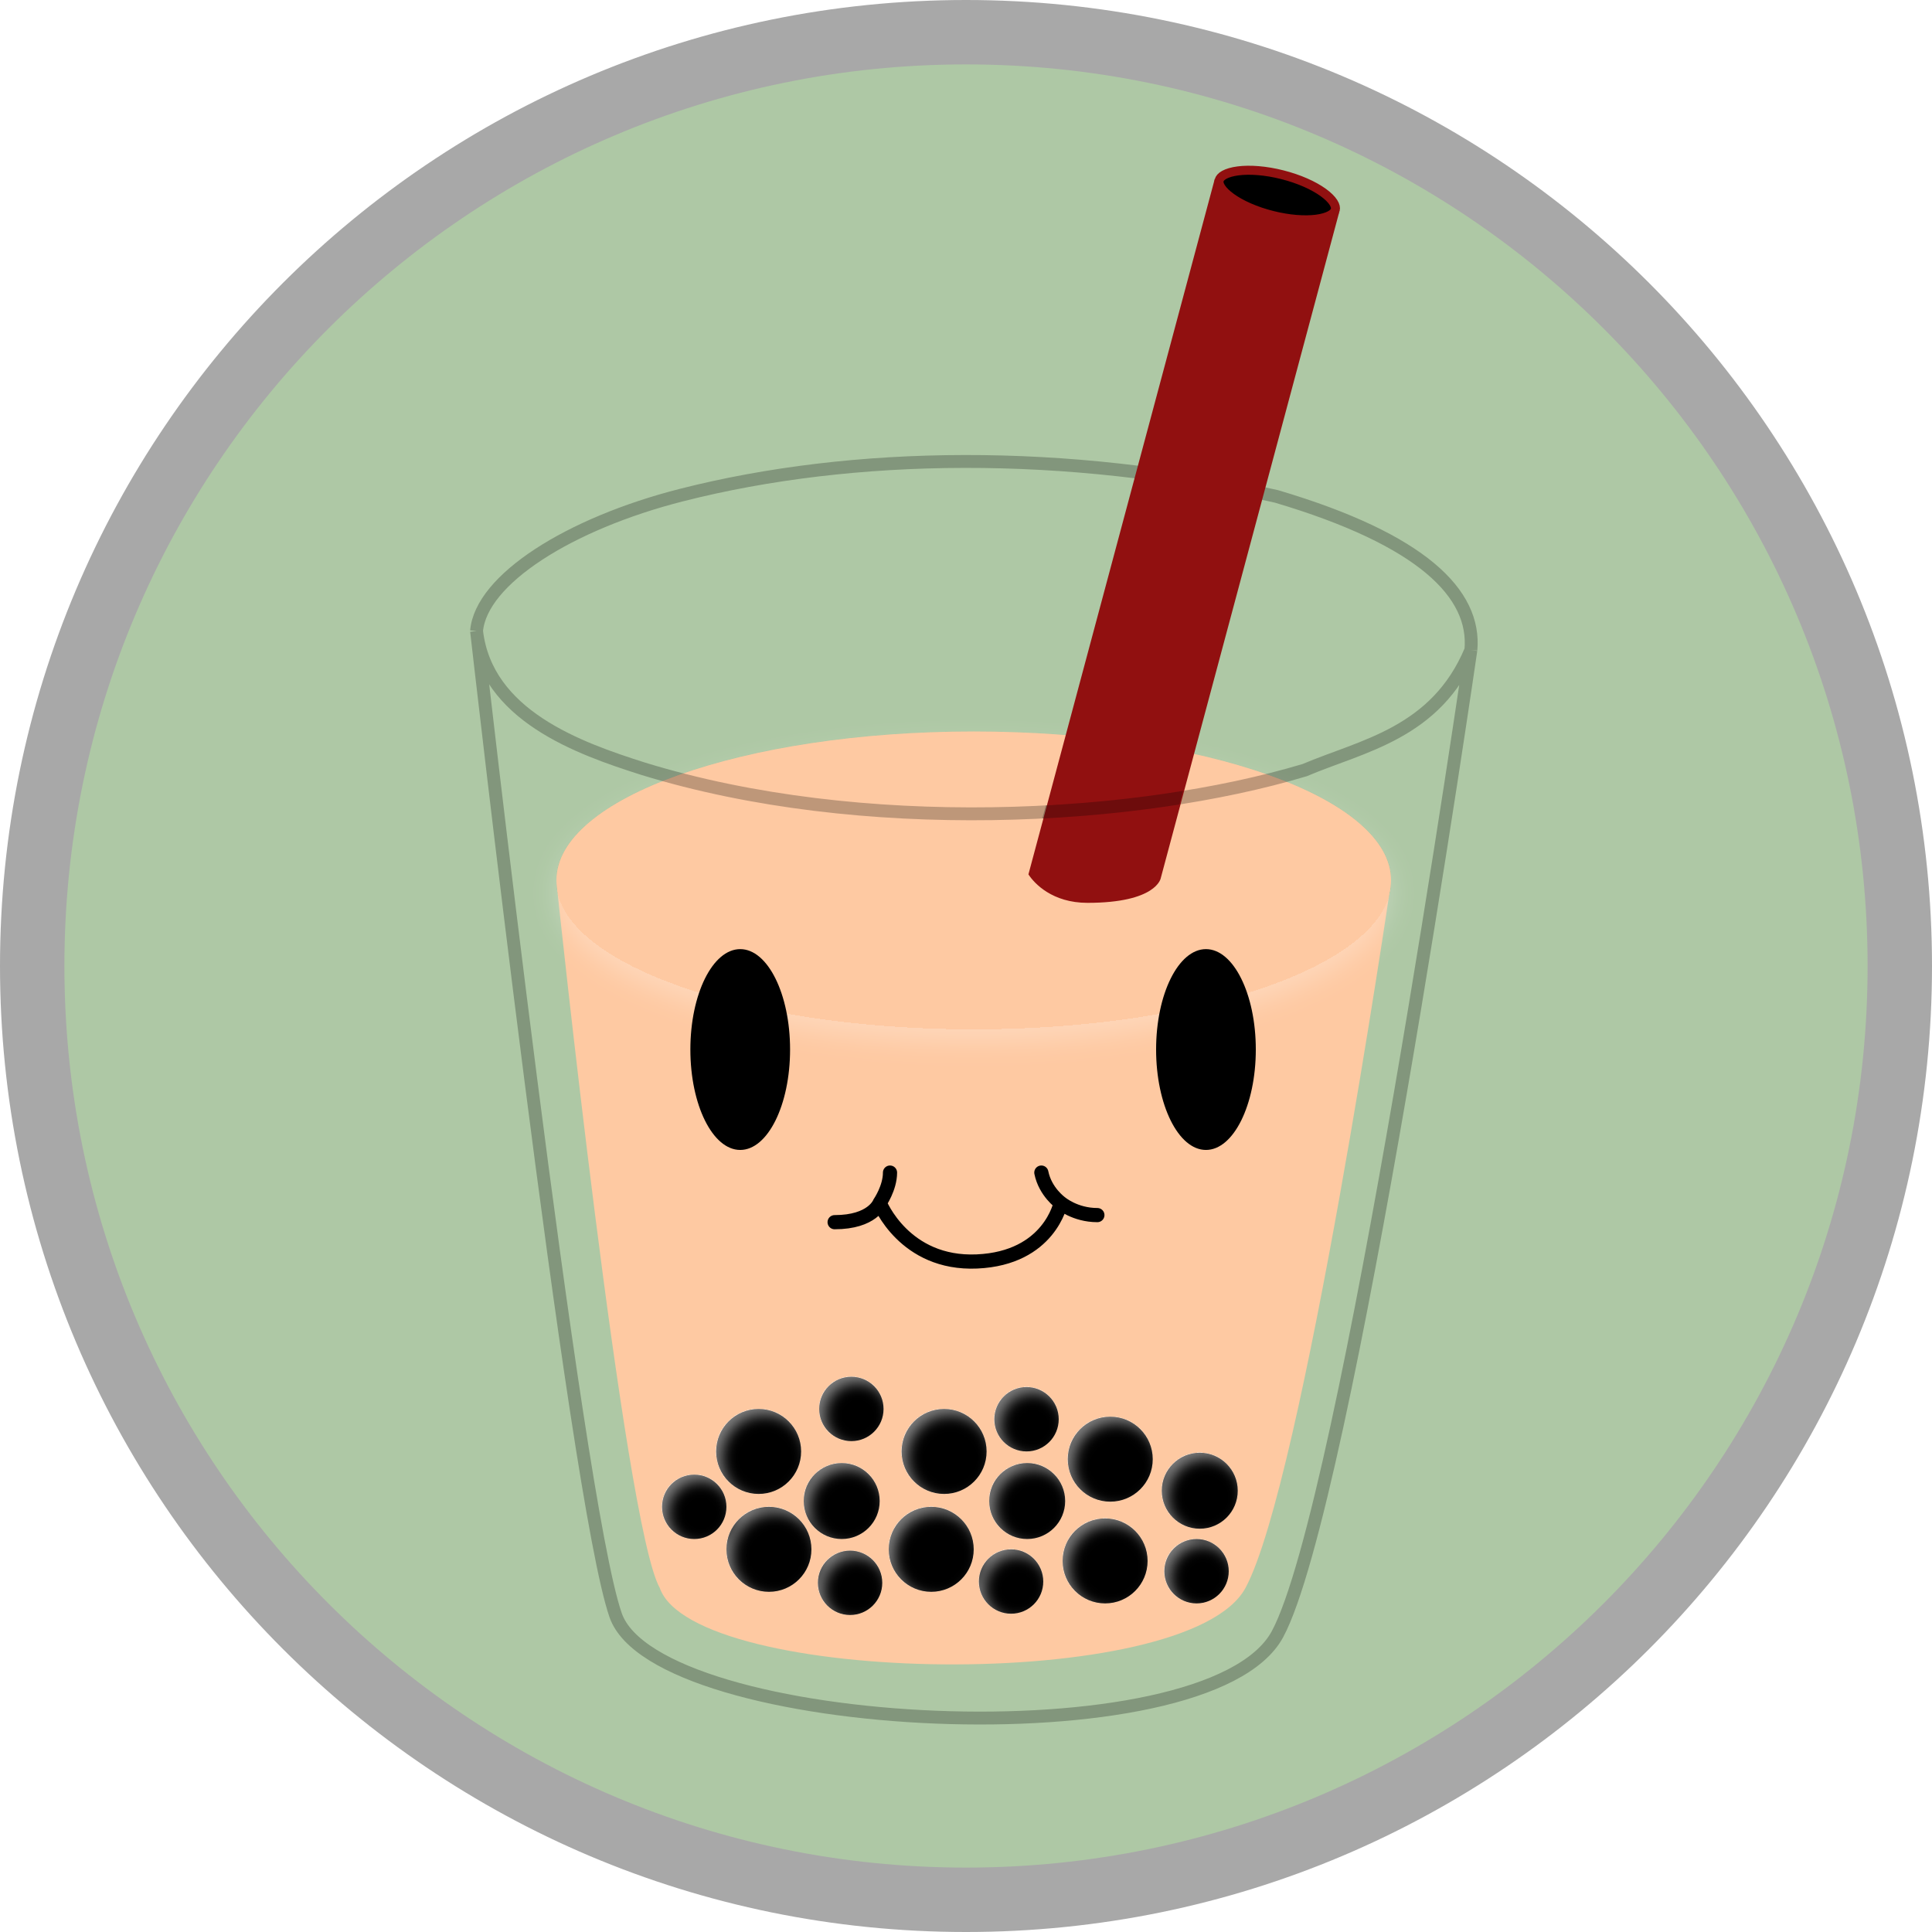
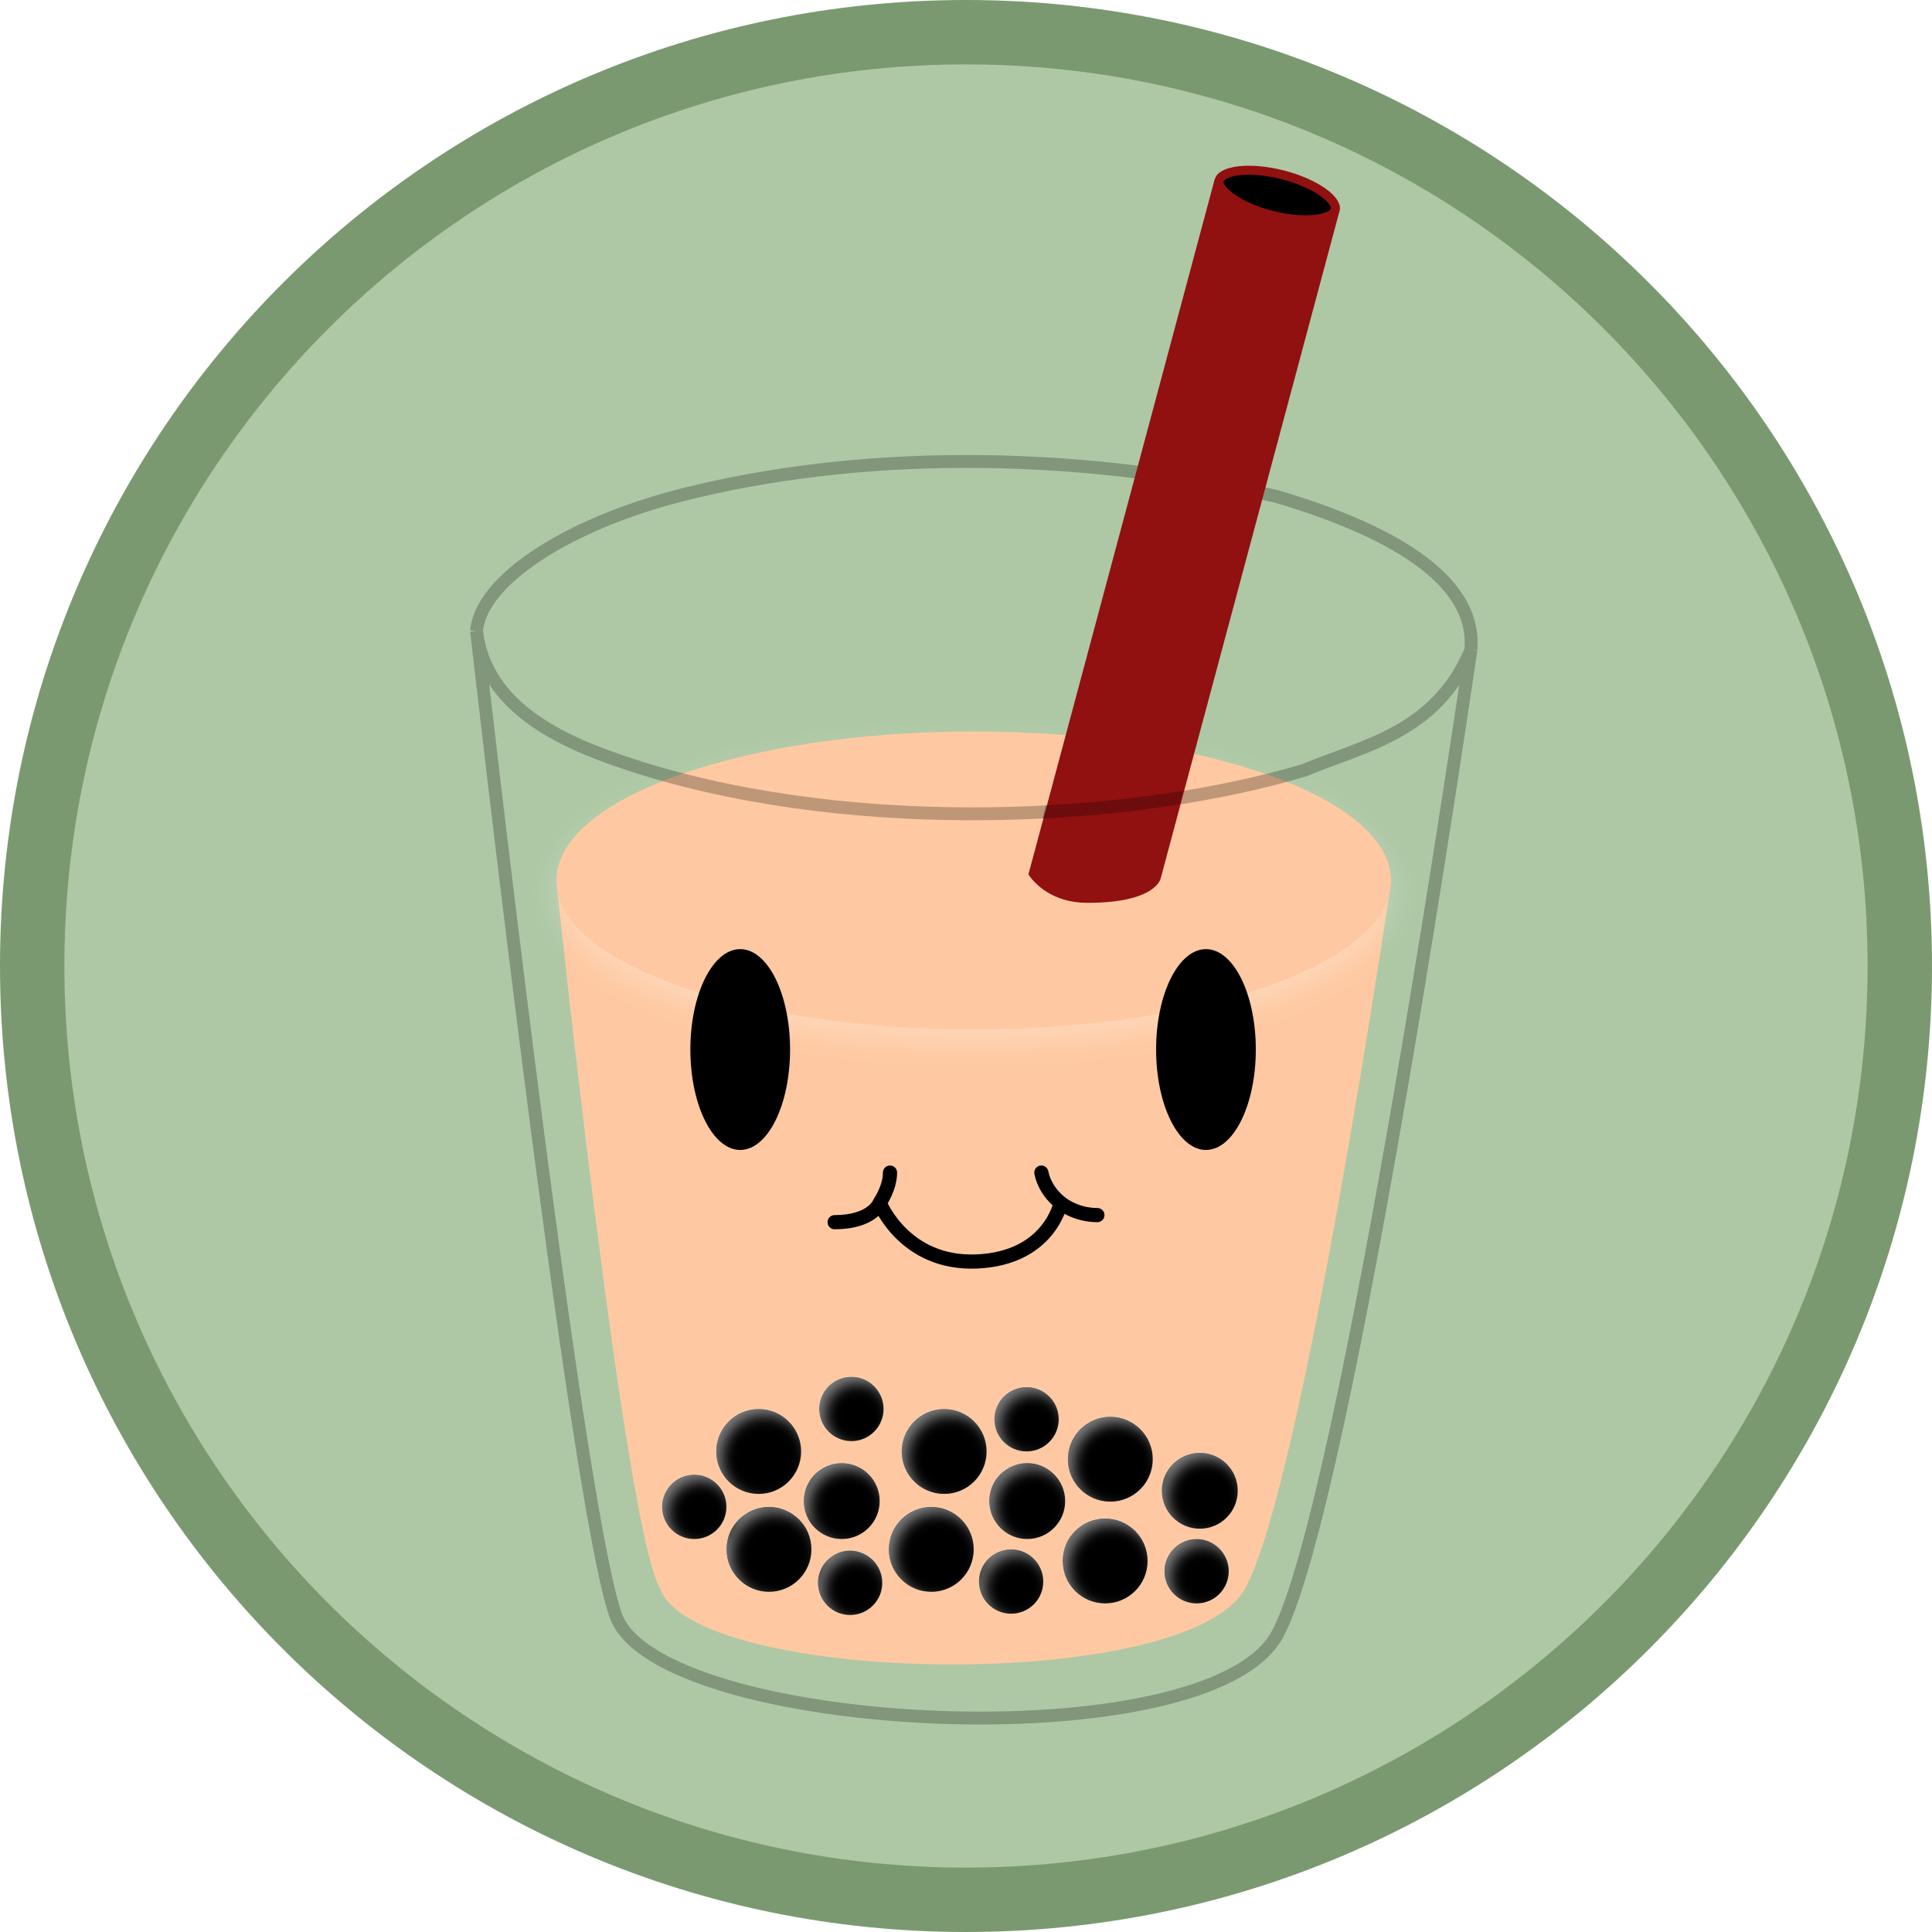
<svg xmlns="http://www.w3.org/2000/svg" width="300" height="300" viewBox="0 0 300 300" fill="none">
-   <circle cx="150" cy="150" r="145" fill="#AEC8A5" stroke="#A8A8A8" stroke-width="10" />
+   <circle cx="150" cy="150" r="145" fill="#AEC8A5" stroke="#7B9970" stroke-width="10" />
  <path d="M102.447 246.57C96.9 236.78 86.5 137.88 86.5 137.88C140.911 155.867 170.326 154.176 215.9 137.68C215.9 137.68 202.308 230.052 193.4 246.57C184.492 263.088 107.713 261.716 102.447 246.57Z" fill="#FEC9A2" />
  <g filter="url(#filter0_d_2562_6491)">
    <path d="M216 136.679C216 149.437 186.988 159.779 151.2 159.779C115.412 159.779 86.4 149.437 86.4 136.679C86.4 123.921 115.412 113.579 151.2 113.579C186.988 113.579 216 123.921 216 136.679Z" fill="#FEC9A2" />
  </g>
  <ellipse cx="114.941" cy="162.971" rx="7.741" ry="15.592" fill="black" />
  <ellipse cx="187.26" cy="162.971" rx="7.741" ry="15.592" fill="black" />
  <path d="M164.7 186.779C164.7 186.779 163 195.379 151.7 195.879C140.4 196.379 136.6 186.779 136.6 186.779M164.7 186.779C164.7 186.779 162.3 185.079 161.7 182.079M164.7 186.779C164.7 186.779 166.9 188.679 170.4 188.679M136.6 186.779C136.6 186.779 135.5 189.779 129.6 189.779M136.6 186.779C136.6 186.779 138.2 184.479 138.2 182.079" stroke="black" stroke-width="2.2" stroke-linecap="round" />
  <g filter="url(#filter1_i_2562_6491)">
    <circle cx="107.8" cy="233.979" r="5" fill="black" />
    <circle cx="132" cy="245.779" r="5" fill="black" />
    <circle cx="130.7" cy="233.08" r="5.9" fill="black" />
    <circle cx="119.4" cy="240.579" r="6.6" fill="black" />
    <circle cx="117.8" cy="225.379" r="6.6" fill="black" />
    <circle cx="159.399" cy="220.379" r="5" fill="black" />
    <circle cx="185.8" cy="243.979" r="5" fill="black" />
    <circle cx="186.299" cy="231.479" r="5.9" fill="black" />
    <circle cx="171.6" cy="242.379" r="6.6" fill="black" />
    <circle cx="172.4" cy="226.579" r="6.6" fill="black" />
    <circle cx="132.2" cy="218.779" r="5" fill="black" />
    <circle cx="157" cy="245.579" r="5" fill="black" />
    <circle cx="159.5" cy="233.08" r="5.9" fill="black" />
    <circle cx="144.6" cy="240.579" r="6.6" fill="black" />
    <circle cx="146.6" cy="225.379" r="6.6" fill="black" />
  </g>
  <path d="M74 97.98C74 97.98 89.223 232.493 95.595 250.807C101.967 269.121 187.585 273.732 198.364 253.759C209.143 233.786 228.4 100.932 228.4 100.932M74 97.98C74.7 89.98 88.4 81.311 105.8 76.88C132.5 70.08 165.5 69.68 198.2 77.079C220.8 83.779 229.2 92.18 228.4 100.932M74 97.98C75.513 111.08 89.8 116.18 99.9 119.38C133.797 129.797 176.3 127.48 202.6 119.58C211.516 115.794 223 113.88 228.4 100.932" stroke="black" stroke-opacity="0.25" stroke-width="2" />
  <path d="M188.63 27.779C195.843 33.17 200.082 34.284 207.948 32.956L180.238 136.373C180.238 136.373 179.6 140.193 168.861 140.193C163.4 140.193 160.6 137.179 159.694 135.77L188.63 27.779Z" fill="#911010" />
  <path d="M207.345 32.567C207.274 32.846 207.049 33.147 206.546 33.423C206.043 33.701 205.322 33.916 204.409 34.034C202.586 34.269 200.144 34.098 197.53 33.436C194.916 32.775 192.687 31.764 191.195 30.69C190.448 30.151 189.916 29.619 189.605 29.136C189.295 28.653 189.24 28.281 189.311 28.002C189.381 27.723 189.607 27.422 190.109 27.145C190.613 26.868 191.333 26.653 192.247 26.535C194.07 26.3 196.511 26.471 199.126 27.133C201.74 27.794 203.969 28.805 205.46 29.879C206.208 30.418 206.739 30.95 207.05 31.433C207.36 31.916 207.415 32.288 207.345 32.567Z" fill="black" stroke="#911010" stroke-width="1.4" />
  <path fill-rule="evenodd" clip-rule="evenodd" d="M162.395 125.065C169.826 124.667 177.007 123.892 183.706 122.805L183.139 124.92C176.428 125.975 169.259 126.722 161.851 127.096L162.395 125.065Z" fill="black" fill-opacity="0.25" />
  <defs>
    <filter id="filter0_d_2562_6491" x="82.4" y="111.579" width="137.6" height="54.2" filterUnits="userSpaceOnUse" color-interpolation-filters="sRGB">
      <feFlood flood-opacity="0" result="BackgroundImageFix" />
      <feColorMatrix in="SourceAlpha" type="matrix" values="0 0 0 0 0 0 0 0 0 0 0 0 0 0 0 0 0 0 127 0" result="hardAlpha" />
      <feOffset dy="2" />
      <feGaussianBlur stdDeviation="2" />
      <feComposite in2="hardAlpha" operator="out" />
      <feColorMatrix type="matrix" values="0 0 0 0 1 0 0 0 0 1 0 0 0 0 1 0 0 0 0.25 0" />
      <feBlend mode="normal" in2="BackgroundImageFix" result="effect1_dropShadow_2562_6491" />
      <feBlend mode="normal" in="SourceGraphic" in2="effect1_dropShadow_2562_6491" result="shape" />
    </filter>
    <filter id="filter1_i_2562_6491" x="102.8" y="213.779" width="90.399" height="38" filterUnits="userSpaceOnUse" color-interpolation-filters="sRGB">
      <feFlood flood-opacity="0" result="BackgroundImageFix" />
      <feBlend mode="normal" in="SourceGraphic" in2="BackgroundImageFix" result="shape" />
      <feColorMatrix in="SourceAlpha" type="matrix" values="0 0 0 0 0 0 0 0 0 0 0 0 0 0 0 0 0 0 127 0" result="hardAlpha" />
      <feOffset dx="1" dy="1" />
      <feGaussianBlur stdDeviation="1" />
      <feComposite in2="hardAlpha" operator="arithmetic" k2="-1" k3="1" />
      <feColorMatrix type="matrix" values="0 0 0 0 1 0 0 0 0 1 0 0 0 0 1 0 0 0 0.5 0" />
      <feBlend mode="normal" in2="shape" result="effect1_innerShadow_2562_6491" />
    </filter>
  </defs>
</svg>
